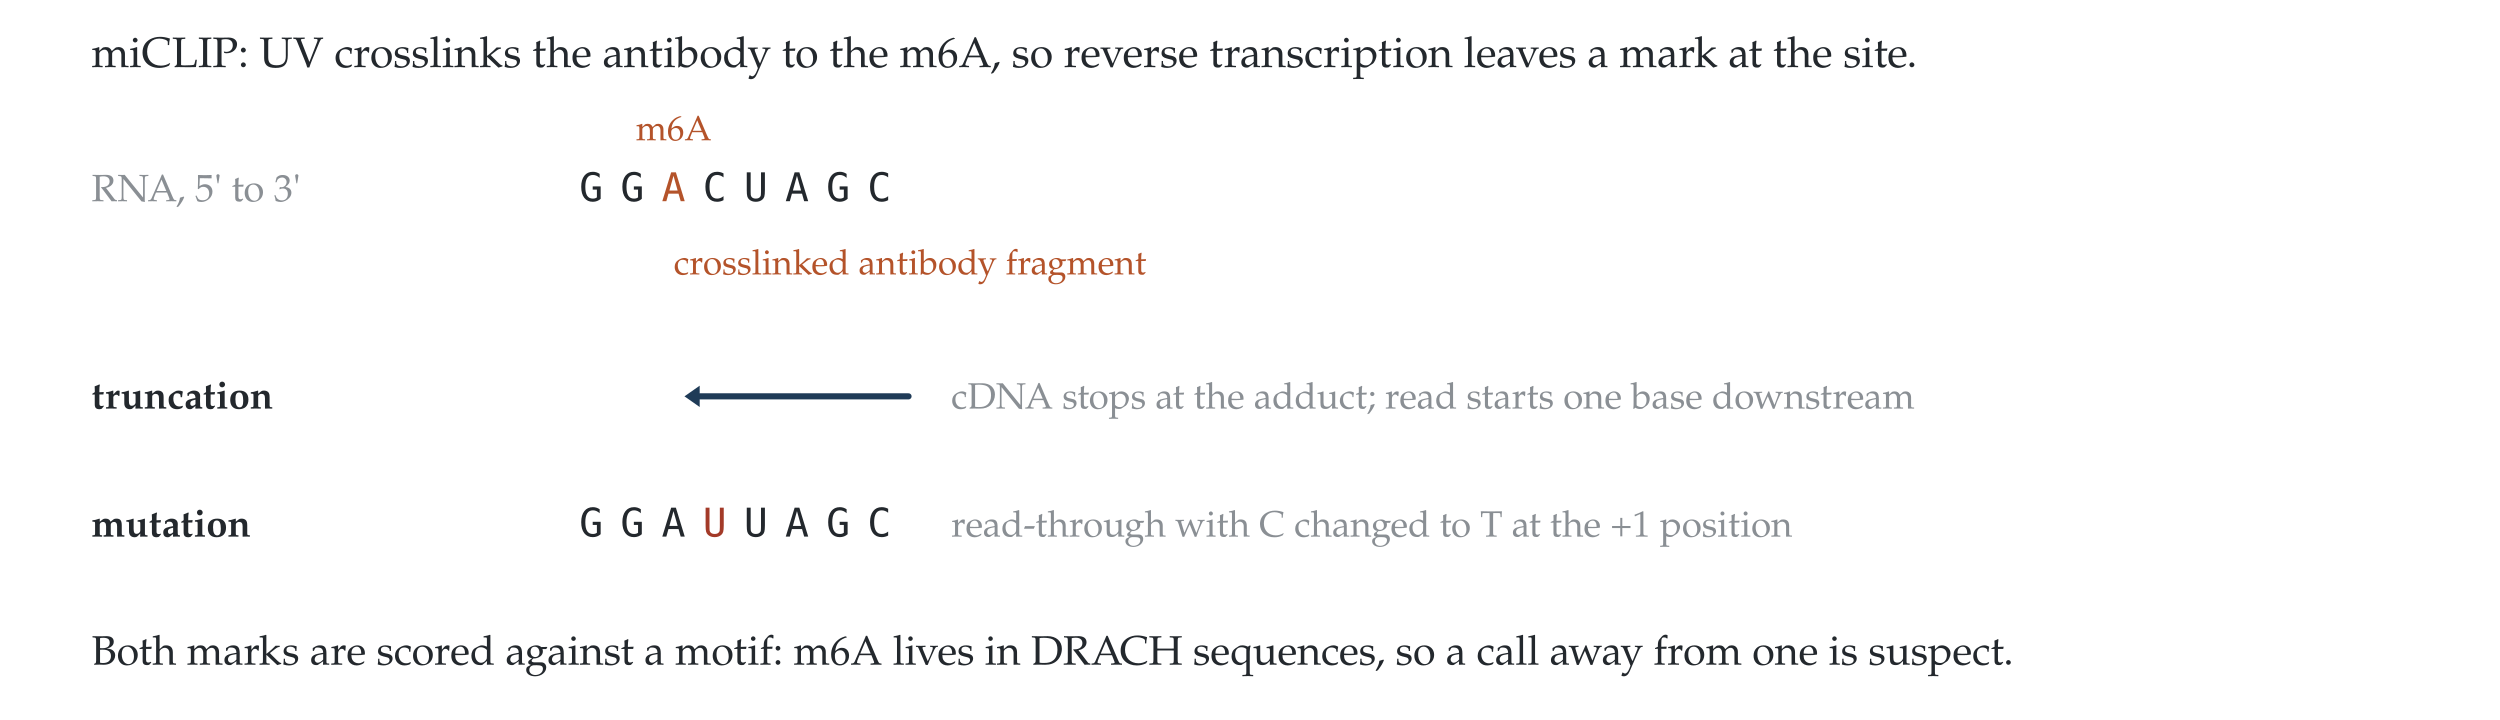
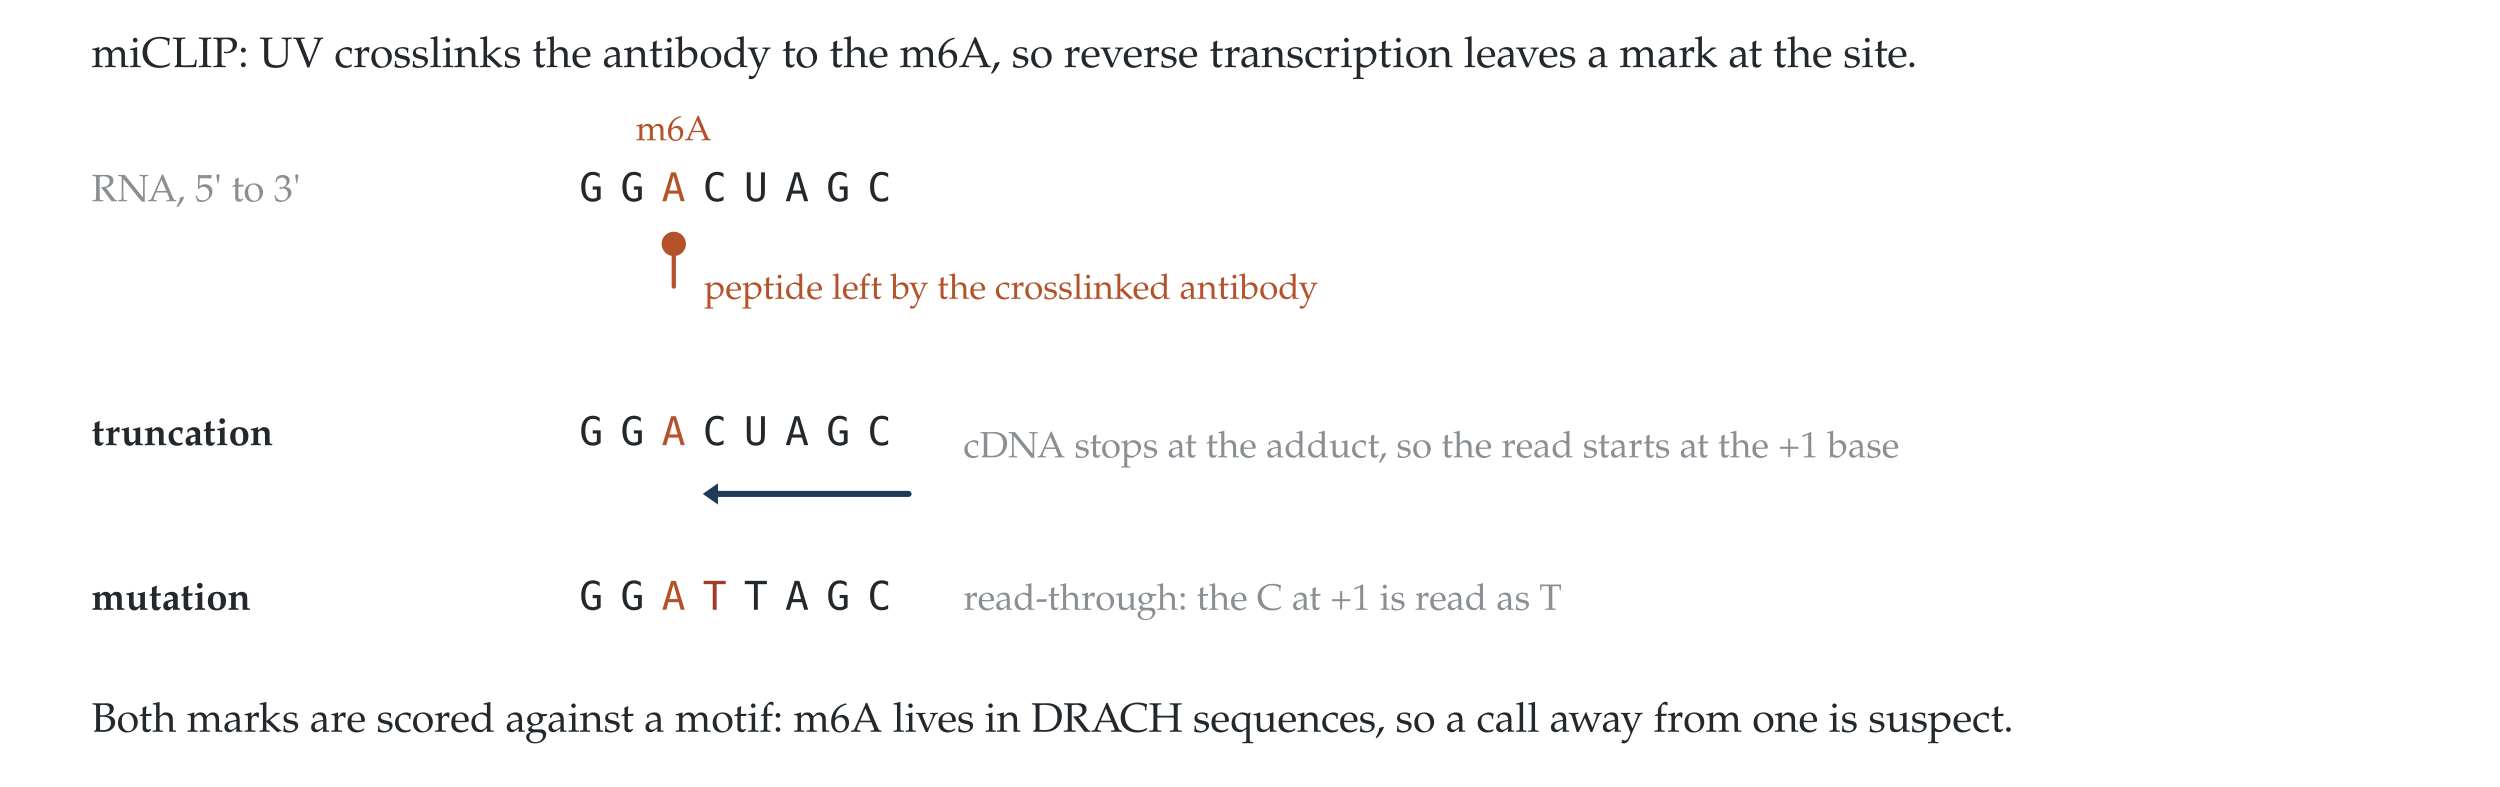
- <svg xmlns="http://www.w3.org/2000/svg" viewBox="0 0 820 236" width="820" height="236" font-family="&quot;Palatino Linotype&quot;, &quot;Book Antiqua&quot;, Palatino, FreeSerif, serif" fill="#23282d">
-   <rect width="820" height="236" fill="none" />
+ <svg xmlns="http://www.w3.org/2000/svg" viewBox="0 0 820 258" width="820" height="258" font-family="&quot;Palatino Linotype&quot;, &quot;Book Antiqua&quot;, Palatino, FreeSerif, serif" fill="#23282d">
+   <rect width="820" height="258" fill="none" />
  <text x="30" y="22" font-size="14" fill="#23282d">miCLIP: UV crosslinks the antibody to the m6A, so reverse transcription leaves a mark at the site.</text>
  <text x="30" y="66" font-size="12.5" fill="#8a8f94">RNA, 5' to 3'</text>
  <text x="190.0" y="66" font-size="13" fill="#23282d" font-family="ui-monospace, &quot;DejaVu Sans Mono&quot;, &quot;Courier New&quot;, monospace">G</text>
  <text x="203.5" y="66" font-size="13" fill="#23282d" font-family="ui-monospace, &quot;DejaVu Sans Mono&quot;, &quot;Courier New&quot;, monospace">G</text>
  <text x="217.0" y="66" font-size="13" fill="#b4532a" font-family="ui-monospace, &quot;DejaVu Sans Mono&quot;, &quot;Courier New&quot;, monospace">A</text>
  <text x="230.5" y="66" font-size="13" fill="#23282d" font-family="ui-monospace, &quot;DejaVu Sans Mono&quot;, &quot;Courier New&quot;, monospace">C</text>
  <text x="244.0" y="66" font-size="13" fill="#23282d" font-family="ui-monospace, &quot;DejaVu Sans Mono&quot;, &quot;Courier New&quot;, monospace">U</text>
  <text x="257.5" y="66" font-size="13" fill="#23282d" font-family="ui-monospace, &quot;DejaVu Sans Mono&quot;, &quot;Courier New&quot;, monospace">A</text>
  <text x="271.0" y="66" font-size="13" fill="#23282d" font-family="ui-monospace, &quot;DejaVu Sans Mono&quot;, &quot;Courier New&quot;, monospace">G</text>
  <text x="284.5" y="66" font-size="13" fill="#23282d" font-family="ui-monospace, &quot;DejaVu Sans Mono&quot;, &quot;Courier New&quot;, monospace">C</text>
  <text x="221.0" y="46" font-size="11.5" text-anchor="middle" fill="#b4532a">m6A</text>
-   <text x="221.0" y="90" font-size="11.5" fill="#b4532a">crosslinked antibody fragment</text>
-   <text x="30" y="134.0" font-size="12.5" fill="#23282d" font-weight="bold">truncation</text>
-   <line x1="298.0" y1="130" x2="229.5" y2="130" stroke="#1f3b57" stroke-width="2" stroke-linecap="round" />
-   <path d="M 224.5 130 L 229.5 126.5 L 229.5 133.5 Z" fill="#1f3b57" />
-   <text x="312.0" y="134" font-size="12" fill="#8a8f94">cDNA stops at the adduct; read starts one base downstream</text>
-   <text x="30" y="176.0" font-size="12.5" fill="#23282d" font-weight="bold">mutation</text>
-   <text x="190.0" y="176" font-size="13" fill="#23282d" font-family="ui-monospace, &quot;DejaVu Sans Mono&quot;, &quot;Courier New&quot;, monospace">G</text>
-   <text x="203.5" y="176" font-size="13" fill="#23282d" font-family="ui-monospace, &quot;DejaVu Sans Mono&quot;, &quot;Courier New&quot;, monospace">G</text>
-   <text x="217.0" y="176" font-size="13" fill="#23282d" font-family="ui-monospace, &quot;DejaVu Sans Mono&quot;, &quot;Courier New&quot;, monospace">A</text>
-   <text x="230.5" y="176" font-size="13" fill="#a33a28" font-family="ui-monospace, &quot;DejaVu Sans Mono&quot;, &quot;Courier New&quot;, monospace">U</text>
-   <text x="244.0" y="176" font-size="13" fill="#23282d" font-family="ui-monospace, &quot;DejaVu Sans Mono&quot;, &quot;Courier New&quot;, monospace">U</text>
-   <text x="257.5" y="176" font-size="13" fill="#23282d" font-family="ui-monospace, &quot;DejaVu Sans Mono&quot;, &quot;Courier New&quot;, monospace">A</text>
-   <text x="271.0" y="176" font-size="13" fill="#23282d" font-family="ui-monospace, &quot;DejaVu Sans Mono&quot;, &quot;Courier New&quot;, monospace">G</text>
-   <text x="284.5" y="176" font-size="13" fill="#23282d" font-family="ui-monospace, &quot;DejaVu Sans Mono&quot;, &quot;Courier New&quot;, monospace">C</text>
-   <text x="312.0" y="176" font-size="12" fill="#8a8f94">read-through with C changed to T at the +1 position</text>
-   <text x="30" y="218.0" font-size="13.5" fill="#23282d">Both marks are scored against a motif: m6A lives in DRACH sequences, so a call away from one is suspect.</text>
+   <circle cx="221.0" cy="80" r="4" fill="#b4532a" />
+   <line x1="221.0" y1="84" x2="221.0" y2="94" stroke="#b4532a" stroke-width="1.4" stroke-linecap="round" />
+   <text x="231.0" y="98" font-size="11.5" fill="#b4532a">peptide left by the crosslinked antibody</text>
+   <text x="30" y="146.0" font-size="12.5" fill="#23282d" font-weight="bold">truncation</text>
+   <text x="190.0" y="146" font-size="13" fill="#23282d" font-family="ui-monospace, &quot;DejaVu Sans Mono&quot;, &quot;Courier New&quot;, monospace">G</text>
+   <text x="203.5" y="146" font-size="13" fill="#23282d" font-family="ui-monospace, &quot;DejaVu Sans Mono&quot;, &quot;Courier New&quot;, monospace">G</text>
+   <text x="217.0" y="146" font-size="13" fill="#b4532a" font-family="ui-monospace, &quot;DejaVu Sans Mono&quot;, &quot;Courier New&quot;, monospace">A</text>
+   <text x="230.5" y="146" font-size="13" fill="#23282d" font-family="ui-monospace, &quot;DejaVu Sans Mono&quot;, &quot;Courier New&quot;, monospace">C</text>
+   <text x="244.0" y="146" font-size="13" fill="#23282d" font-family="ui-monospace, &quot;DejaVu Sans Mono&quot;, &quot;Courier New&quot;, monospace">U</text>
+   <text x="257.5" y="146" font-size="13" fill="#23282d" font-family="ui-monospace, &quot;DejaVu Sans Mono&quot;, &quot;Courier New&quot;, monospace">A</text>
+   <text x="271.0" y="146" font-size="13" fill="#23282d" font-family="ui-monospace, &quot;DejaVu Sans Mono&quot;, &quot;Courier New&quot;, monospace">G</text>
+   <text x="284.5" y="146" font-size="13" fill="#23282d" font-family="ui-monospace, &quot;DejaVu Sans Mono&quot;, &quot;Courier New&quot;, monospace">C</text>
+   <line x1="298.0" y1="162" x2="235.5" y2="162" stroke="#1f3b57" stroke-width="2" stroke-linecap="round" />
+   <path d="M 230.5 162 L 235.5 158.5 L 235.5 165.5 Z" fill="#1f3b57" />
+   <text x="316.0" y="150" font-size="12" fill="#8a8f94">cDNA stops at the adduct, so the read starts at the +1 base</text>
+   <text x="30" y="200.0" font-size="12.5" fill="#23282d" font-weight="bold">mutation</text>
+   <text x="190.0" y="200" font-size="13" fill="#23282d" font-family="ui-monospace, &quot;DejaVu Sans Mono&quot;, &quot;Courier New&quot;, monospace">G</text>
+   <text x="203.5" y="200" font-size="13" fill="#23282d" font-family="ui-monospace, &quot;DejaVu Sans Mono&quot;, &quot;Courier New&quot;, monospace">G</text>
+   <text x="217.0" y="200" font-size="13" fill="#b4532a" font-family="ui-monospace, &quot;DejaVu Sans Mono&quot;, &quot;Courier New&quot;, monospace">A</text>
+   <text x="230.5" y="200" font-size="13" fill="#a33a28" font-family="ui-monospace, &quot;DejaVu Sans Mono&quot;, &quot;Courier New&quot;, monospace">T</text>
+   <text x="244.0" y="200" font-size="13" fill="#23282d" font-family="ui-monospace, &quot;DejaVu Sans Mono&quot;, &quot;Courier New&quot;, monospace">T</text>
+   <text x="257.5" y="200" font-size="13" fill="#23282d" font-family="ui-monospace, &quot;DejaVu Sans Mono&quot;, &quot;Courier New&quot;, monospace">A</text>
+   <text x="271.0" y="200" font-size="13" fill="#23282d" font-family="ui-monospace, &quot;DejaVu Sans Mono&quot;, &quot;Courier New&quot;, monospace">G</text>
+   <text x="284.5" y="200" font-size="13" fill="#23282d" font-family="ui-monospace, &quot;DejaVu Sans Mono&quot;, &quot;Courier New&quot;, monospace">C</text>
+   <text x="316.0" y="200" font-size="12" fill="#8a8f94">read-through: the C at +1 is read as T</text>
+   <text x="30" y="240.0" font-size="13.5" fill="#23282d">Both marks are scored against a motif: m6A lives in DRACH sequences, so a call away from one is suspect.</text>
</svg>
